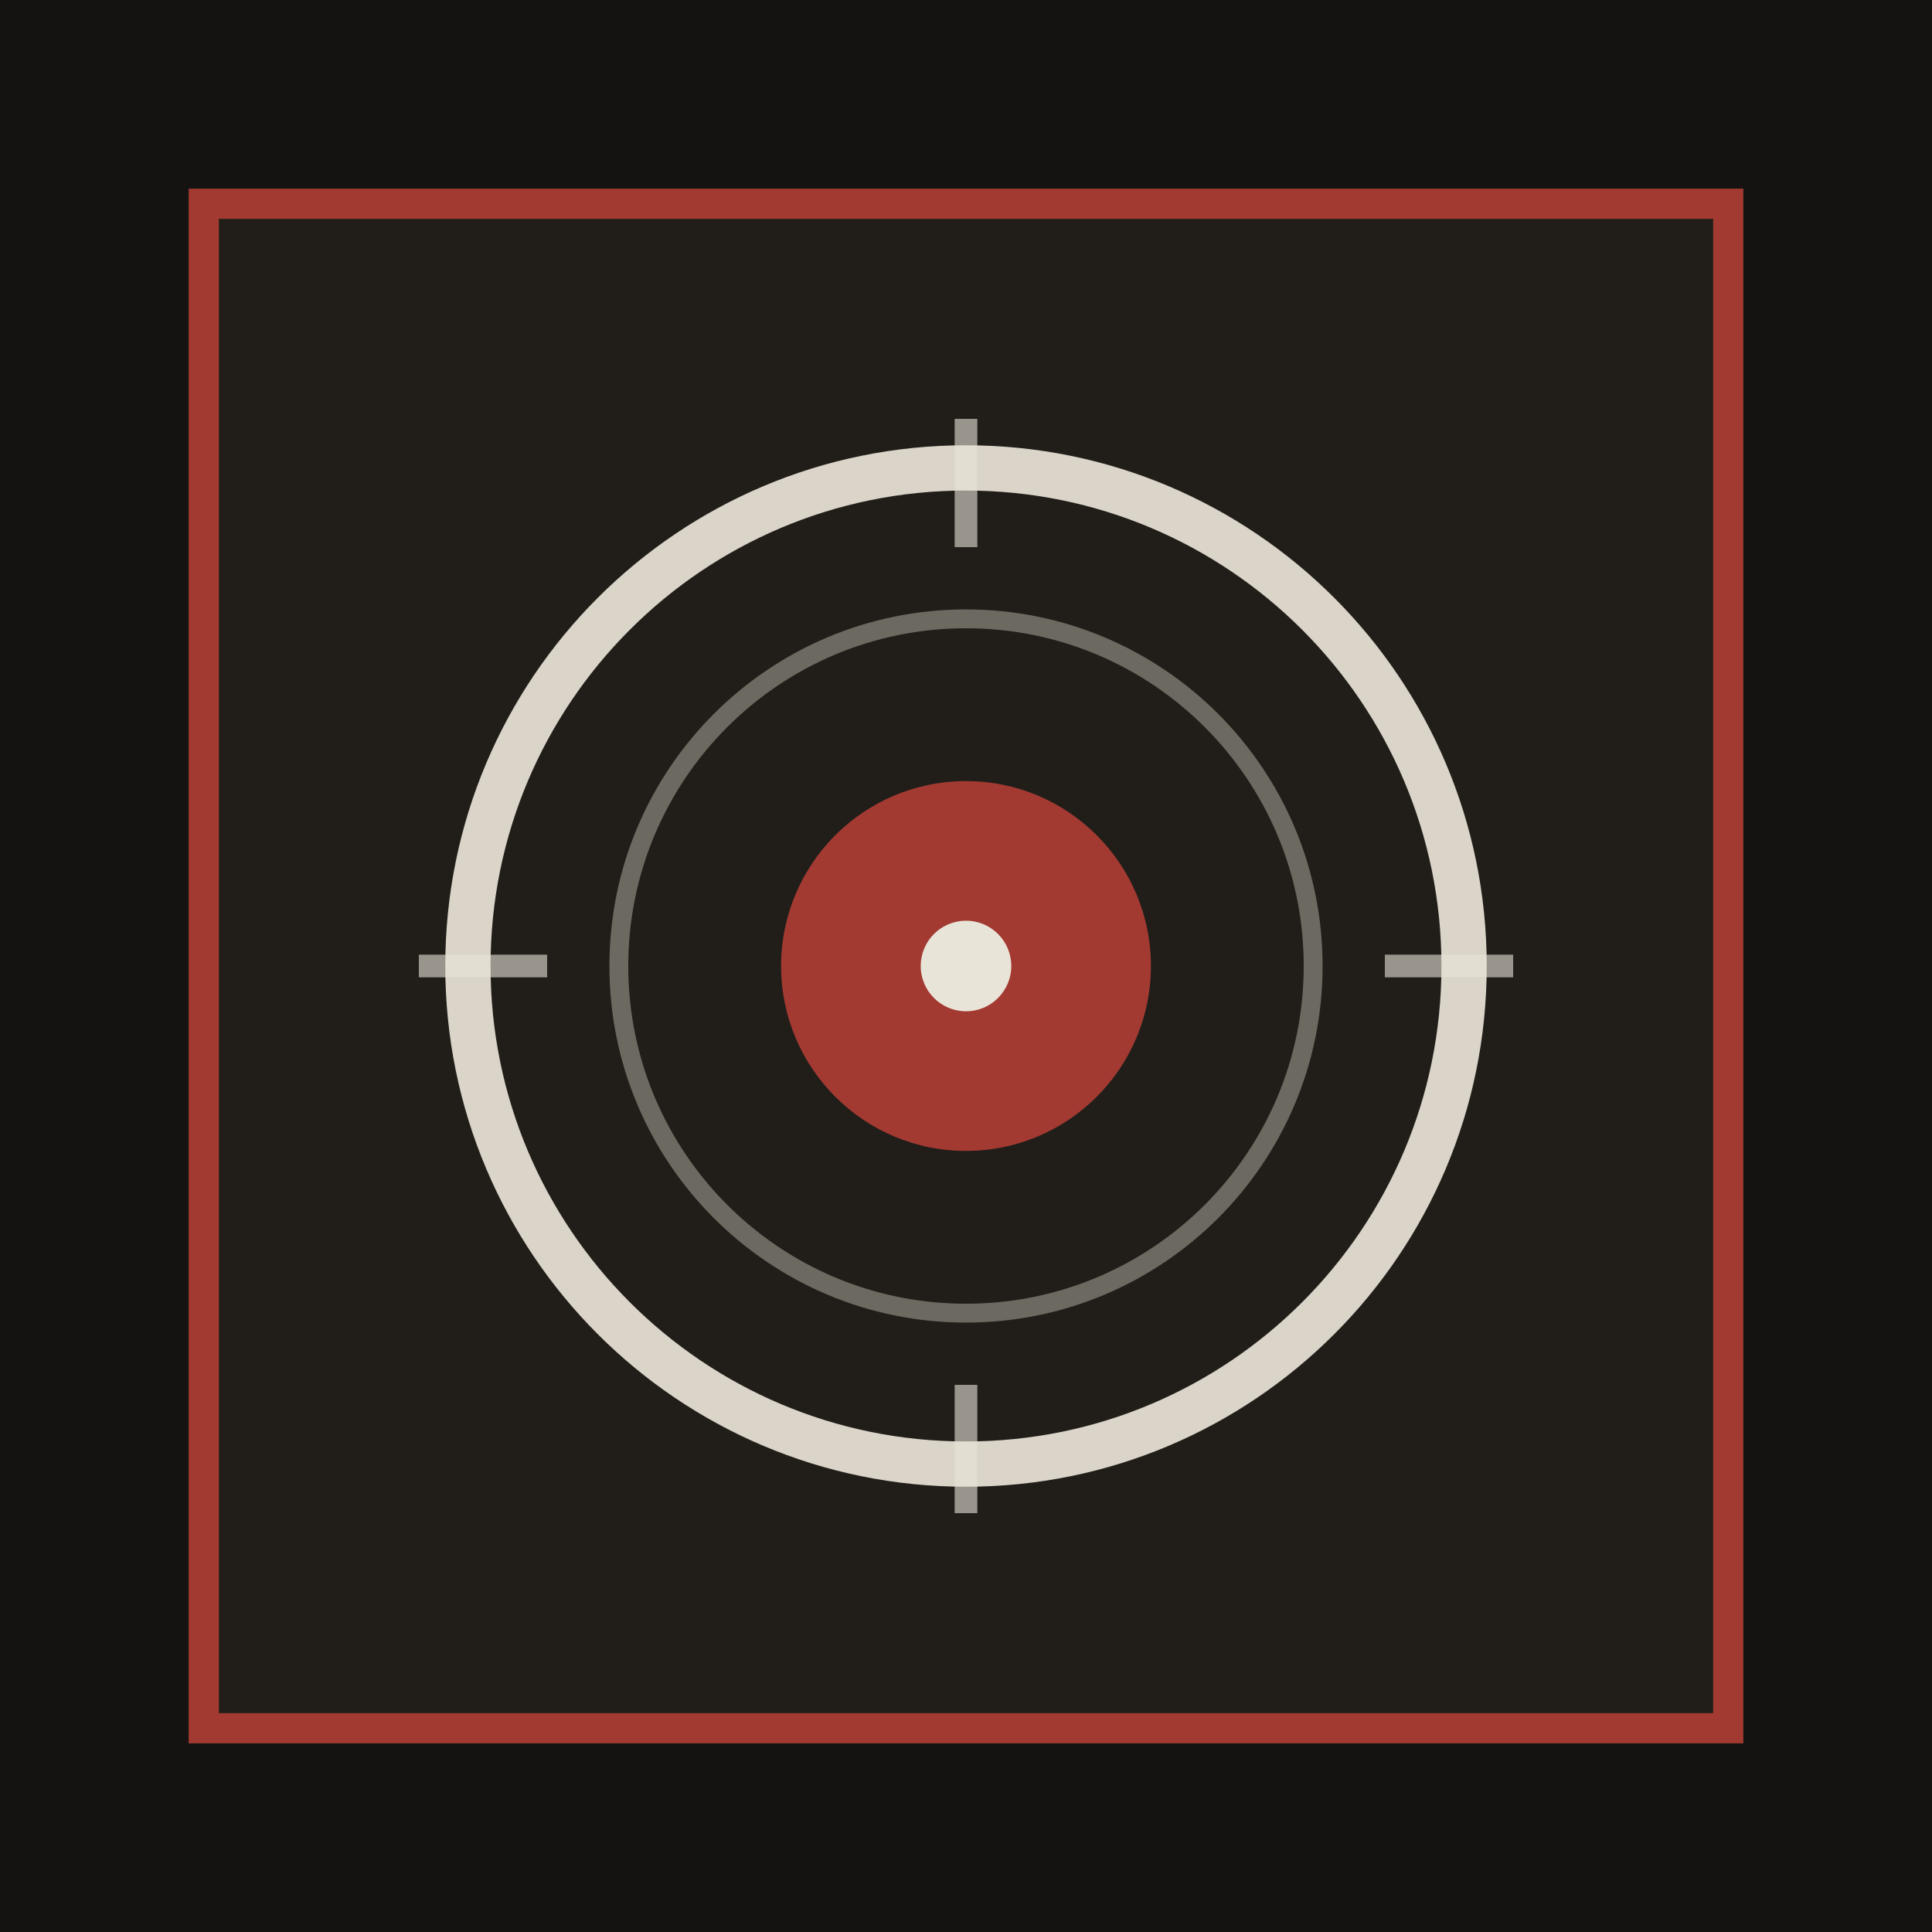
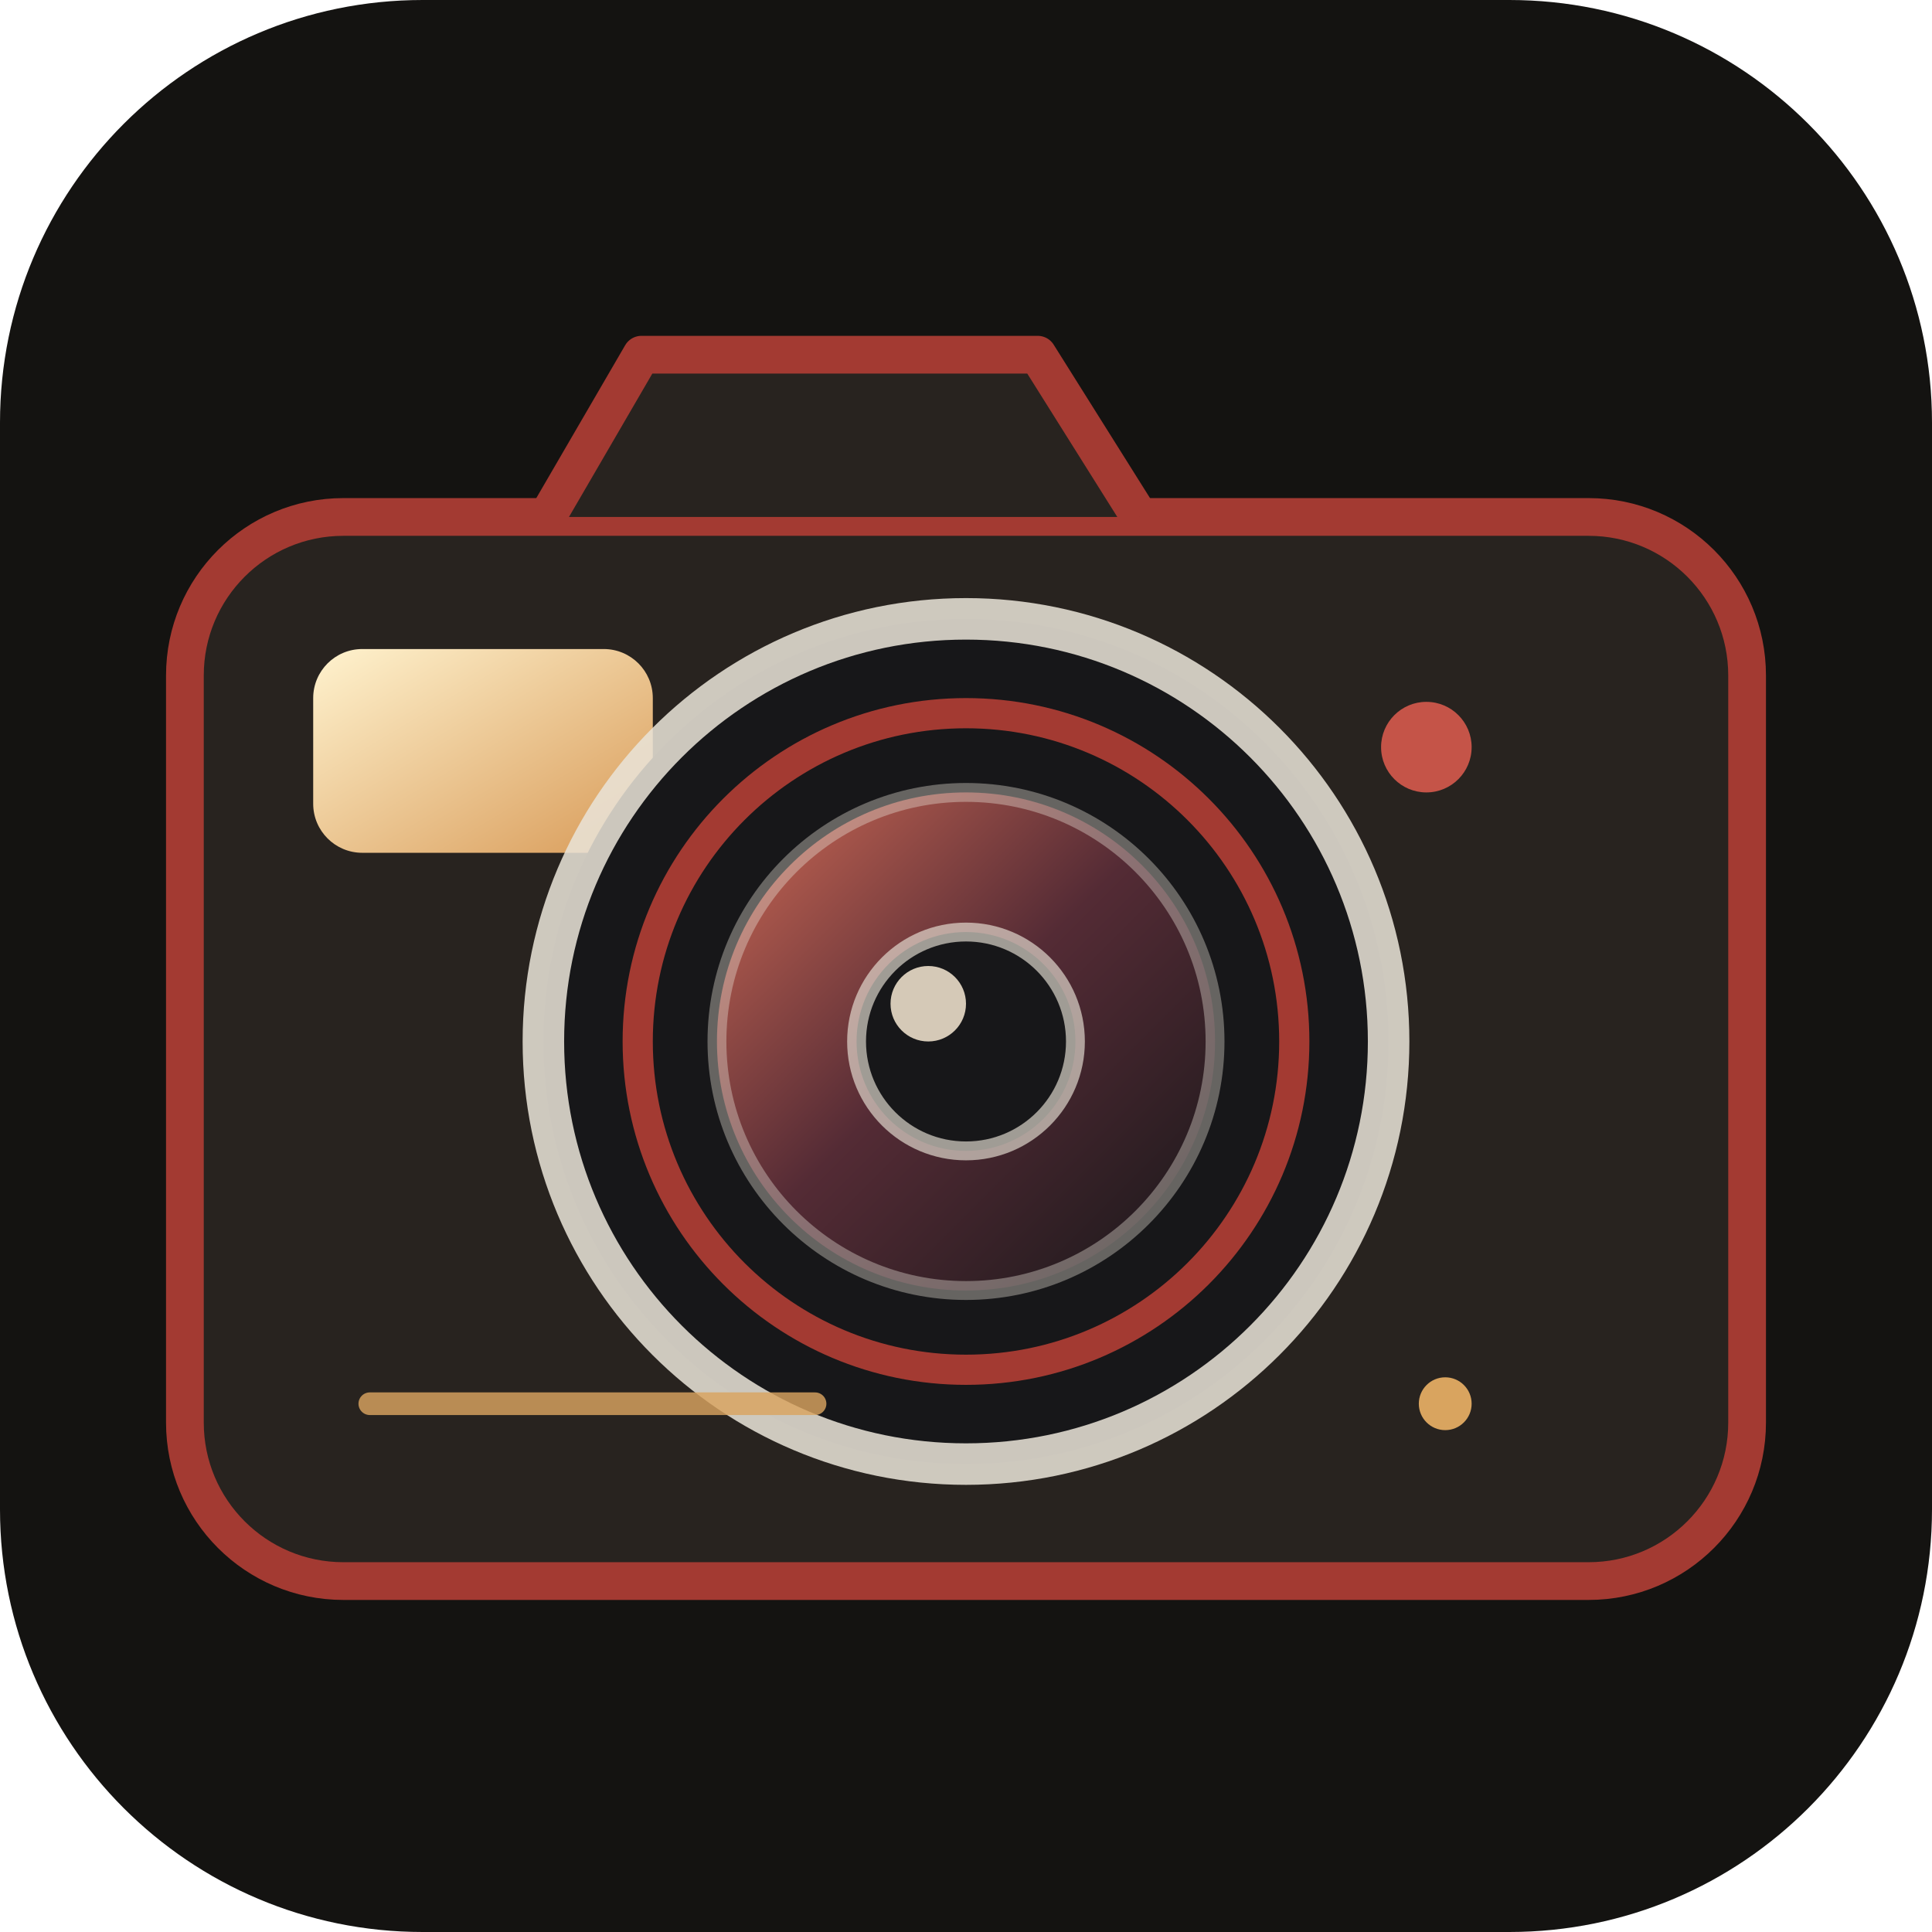
<svg xmlns="http://www.w3.org/2000/svg" viewBox="0 0 512 512">
-   <rect width="512" height="512" fill="#141311" />
-   <rect x="54" y="54" width="404" height="404" fill="#211e19" stroke="#a33a32" stroke-width="8" />
-   <circle cx="256" cy="256" r="132" fill="none" stroke="#e9e4d8" stroke-opacity=".92" stroke-width="12" />
-   <circle cx="256" cy="256" r="92" fill="none" stroke="#e9e4d8" stroke-opacity=".38" stroke-width="5" />
-   <circle cx="256" cy="256" r="49" fill="#a33a32" />
-   <circle cx="256" cy="256" r="12" fill="#e9e4d8" />
-   <path d="M256 111v34M256 367v34M111 256h34M367 256h34" stroke="#e9e4d8" stroke-opacity=".6" stroke-width="6" />
+   <defs>
+     <linearGradient id="lens" x1="0" y1="0" x2="1" y2="1">
+       <stop offset="0" stop-color="#d06a55" />
+       <stop offset=".48" stop-color="#542b35" />
+       <stop offset="1" stop-color="#171719" />
+     </linearGradient>
+     <linearGradient id="flash" x1="0" y1="0" x2="1" y2="1">
+       <stop stop-color="#fff3cf" />
+       <stop offset="1" stop-color="#d89a57" />
+     </linearGradient>
+   </defs>
+   <rect width="512" height="512" rx="112" fill="#141311" />
+   <rect x="49" y="137" width="414" height="282" rx="42" fill="#28231f" stroke="#a33a32" stroke-width="10" />
+   <path d="M145 137l25-43h105l27 43" fill="#28231f" stroke="#a33a32" stroke-width="10" stroke-linejoin="round" />
+   <rect x="83" y="172" width="90" height="54" rx="13" fill="url(#flash)" />
+   <circle cx="378" cy="198" r="12" fill="#c55448" />
+   <circle cx="256" cy="276" r="112" fill="#171719" stroke="#e9e4d8" stroke-opacity=".86" stroke-width="11" />
+   <circle cx="256" cy="276" r="87" fill="none" stroke="#a33a32" stroke-width="8" />
+   <circle cx="256" cy="276" r="66" fill="url(#lens)" stroke="#e9e4d8" stroke-opacity=".38" stroke-width="5" />
+   <circle cx="256" cy="276" r="29" fill="#171719" stroke="#e9e4d8" stroke-opacity=".65" stroke-width="5" />
+   <circle cx="246" cy="266" r="10" fill="#fff0d9" fill-opacity=".82" />
+   <path d="M98 372h118" stroke="#d9a45f" stroke-width="6" stroke-linecap="round" opacity=".82" />
+   <circle cx="383" cy="372" r="7" fill="#d9a45f" />
</svg>
